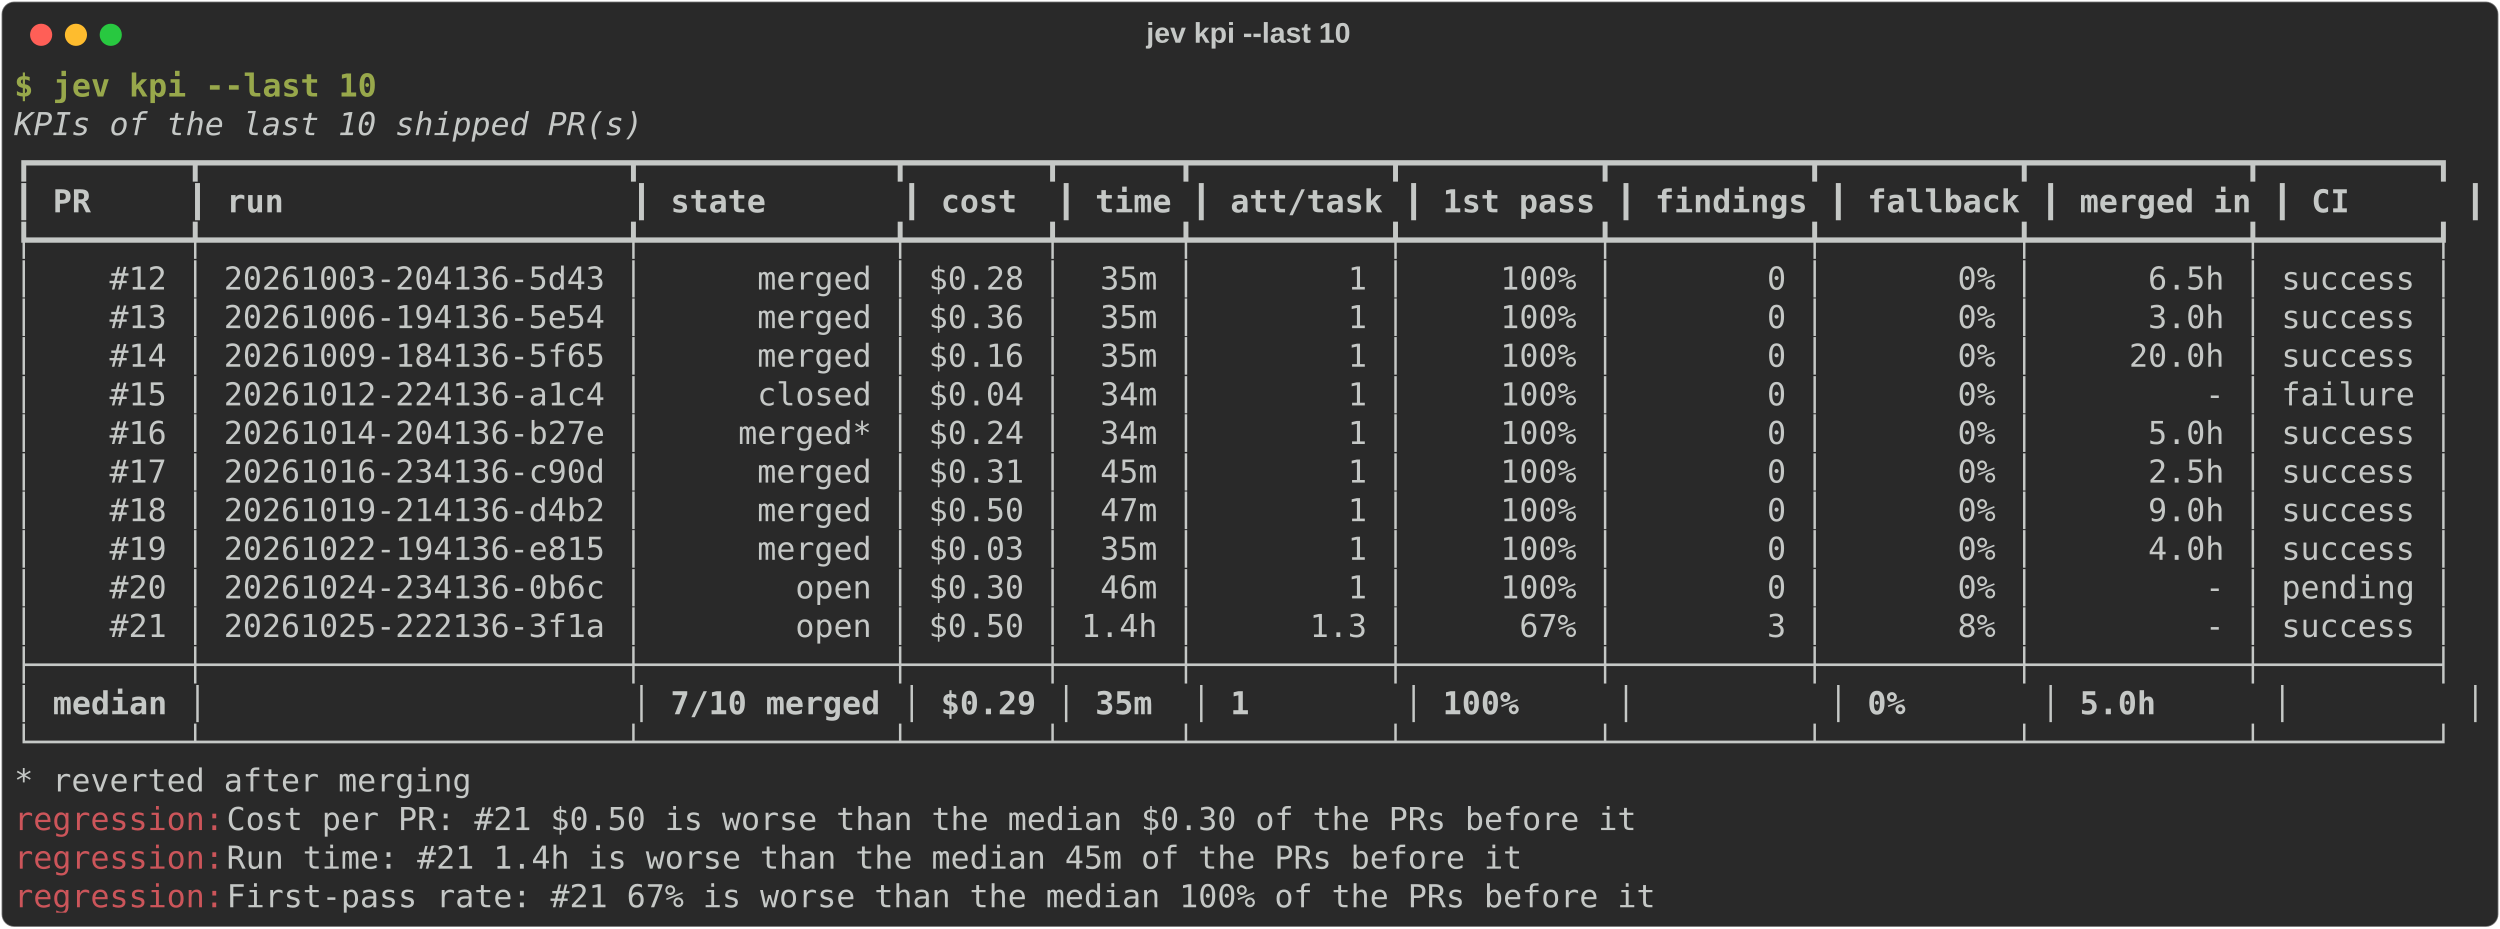
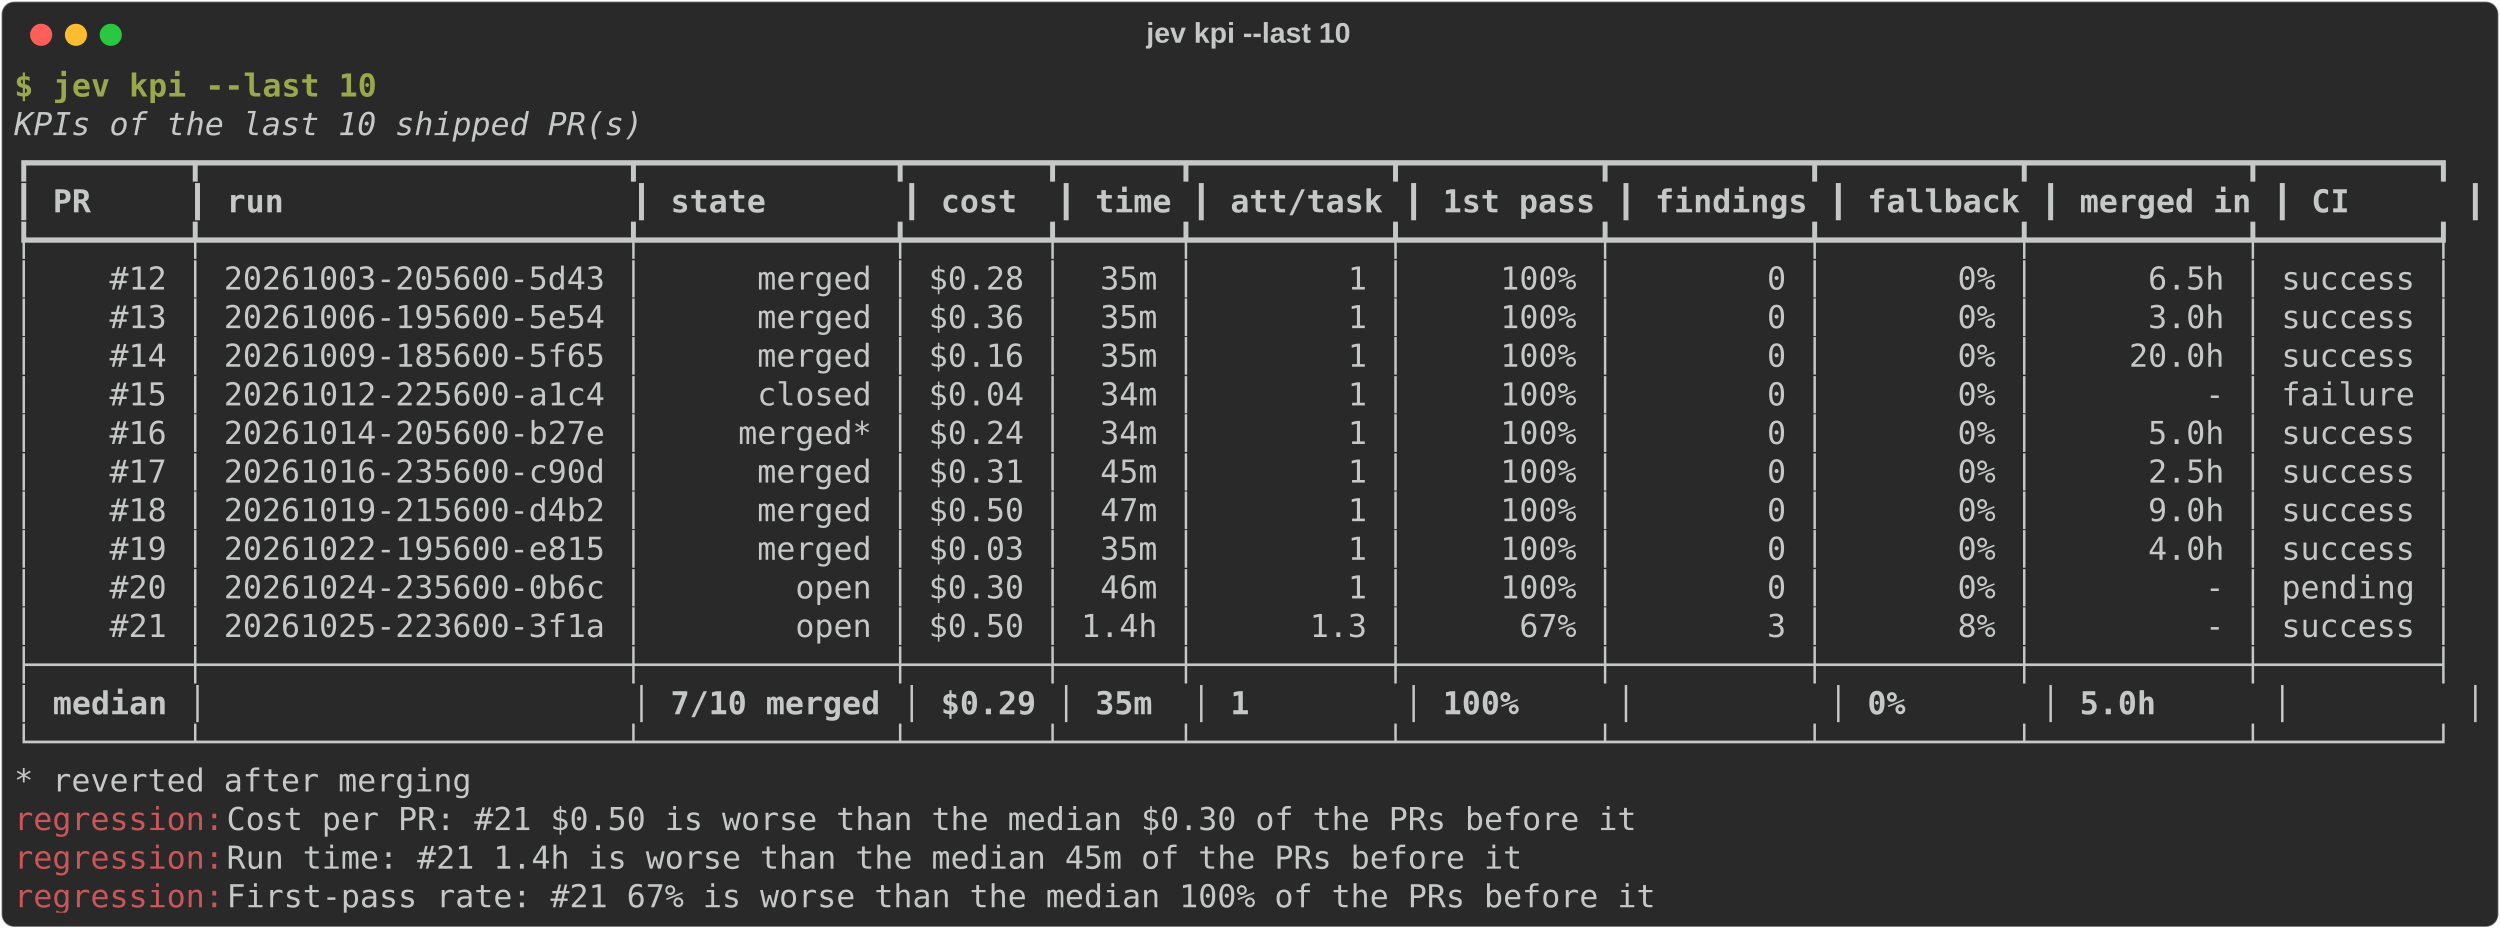
<svg xmlns="http://www.w3.org/2000/svg" class="rich-terminal" viewBox="0 0 1580 586.8">
  <style>

    @font-face {
        font-family: "Fira Code";
        src: local("FiraCode-Regular"),
                url("https://cdnjs.cloudflare.com/ajax/libs/firacode/6.2.0/woff2/FiraCode-Regular.woff2") format("woff2"),
                url("https://cdnjs.cloudflare.com/ajax/libs/firacode/6.2.0/woff/FiraCode-Regular.woff") format("woff");
        font-style: normal;
        font-weight: 400;
    }
    @font-face {
        font-family: "Fira Code";
        src: local("FiraCode-Bold"),
                url("https://cdnjs.cloudflare.com/ajax/libs/firacode/6.2.0/woff2/FiraCode-Bold.woff2") format("woff2"),
                url("https://cdnjs.cloudflare.com/ajax/libs/firacode/6.2.0/woff/FiraCode-Bold.woff") format("woff");
        font-style: bold;
        font-weight: 700;
    }

-     .terminal-82202858-matrix {
+     .terminal-1748259020-matrix {
        font-family: Fira Code, monospace;
        font-size: 20px;
        line-height: 24.4px;
        font-variant-east-asian: full-width;
    }

-     .terminal-82202858-title {
+     .terminal-1748259020-title {
        font-size: 18px;
        font-weight: bold;
        font-family: arial;
    }

-     .terminal-82202858-r1 { fill: #98a84b;font-weight: bold }
- .terminal-82202858-r2 { fill: #c5c8c6 }
- .terminal-82202858-r3 { fill: #c5c8c6;font-style: italic; }
- .terminal-82202858-r4 { fill: #c5c8c6;font-weight: bold }
- .terminal-82202858-r5 { fill: #cc555a }
+     .terminal-1748259020-r1 { fill: #98a84b;font-weight: bold }
+ .terminal-1748259020-r2 { fill: #c5c8c6 }
+ .terminal-1748259020-r3 { fill: #c5c8c6;font-style: italic; }
+ .terminal-1748259020-r4 { fill: #c5c8c6;font-weight: bold }
+ .terminal-1748259020-r5 { fill: #cc555a }
    </style>
  <defs>
-     <clipPath id="terminal-82202858-clip-terminal">
+     <clipPath id="terminal-1748259020-clip-terminal">
      <rect x="0" y="0" width="1560.6" height="535.8" />
    </clipPath>
-     <clipPath id="terminal-82202858-line-0">
+     <clipPath id="terminal-1748259020-line-0">
      <rect x="0" y="1.5" width="1561.6" height="24.65" />
    </clipPath>
-     <clipPath id="terminal-82202858-line-1">
+     <clipPath id="terminal-1748259020-line-1">
      <rect x="0" y="25.9" width="1561.6" height="24.65" />
    </clipPath>
-     <clipPath id="terminal-82202858-line-2">
+     <clipPath id="terminal-1748259020-line-2">
      <rect x="0" y="50.3" width="1561.6" height="24.65" />
    </clipPath>
-     <clipPath id="terminal-82202858-line-3">
+     <clipPath id="terminal-1748259020-line-3">
      <rect x="0" y="74.7" width="1561.6" height="24.65" />
    </clipPath>
-     <clipPath id="terminal-82202858-line-4">
+     <clipPath id="terminal-1748259020-line-4">
      <rect x="0" y="99.1" width="1561.6" height="24.65" />
    </clipPath>
-     <clipPath id="terminal-82202858-line-5">
+     <clipPath id="terminal-1748259020-line-5">
      <rect x="0" y="123.5" width="1561.6" height="24.65" />
    </clipPath>
-     <clipPath id="terminal-82202858-line-6">
+     <clipPath id="terminal-1748259020-line-6">
      <rect x="0" y="147.9" width="1561.6" height="24.65" />
    </clipPath>
-     <clipPath id="terminal-82202858-line-7">
+     <clipPath id="terminal-1748259020-line-7">
      <rect x="0" y="172.3" width="1561.6" height="24.65" />
    </clipPath>
-     <clipPath id="terminal-82202858-line-8">
+     <clipPath id="terminal-1748259020-line-8">
      <rect x="0" y="196.7" width="1561.6" height="24.65" />
    </clipPath>
-     <clipPath id="terminal-82202858-line-9">
+     <clipPath id="terminal-1748259020-line-9">
      <rect x="0" y="221.1" width="1561.6" height="24.65" />
    </clipPath>
-     <clipPath id="terminal-82202858-line-10">
+     <clipPath id="terminal-1748259020-line-10">
      <rect x="0" y="245.5" width="1561.6" height="24.65" />
    </clipPath>
-     <clipPath id="terminal-82202858-line-11">
+     <clipPath id="terminal-1748259020-line-11">
      <rect x="0" y="269.9" width="1561.6" height="24.65" />
    </clipPath>
-     <clipPath id="terminal-82202858-line-12">
+     <clipPath id="terminal-1748259020-line-12">
      <rect x="0" y="294.3" width="1561.6" height="24.65" />
    </clipPath>
-     <clipPath id="terminal-82202858-line-13">
+     <clipPath id="terminal-1748259020-line-13">
      <rect x="0" y="318.7" width="1561.6" height="24.65" />
    </clipPath>
-     <clipPath id="terminal-82202858-line-14">
+     <clipPath id="terminal-1748259020-line-14">
      <rect x="0" y="343.1" width="1561.6" height="24.65" />
    </clipPath>
-     <clipPath id="terminal-82202858-line-15">
+     <clipPath id="terminal-1748259020-line-15">
      <rect x="0" y="367.5" width="1561.6" height="24.65" />
    </clipPath>
-     <clipPath id="terminal-82202858-line-16">
+     <clipPath id="terminal-1748259020-line-16">
      <rect x="0" y="391.9" width="1561.6" height="24.65" />
    </clipPath>
-     <clipPath id="terminal-82202858-line-17">
+     <clipPath id="terminal-1748259020-line-17">
      <rect x="0" y="416.3" width="1561.6" height="24.65" />
    </clipPath>
-     <clipPath id="terminal-82202858-line-18">
+     <clipPath id="terminal-1748259020-line-18">
      <rect x="0" y="440.7" width="1561.6" height="24.65" />
    </clipPath>
-     <clipPath id="terminal-82202858-line-19">
+     <clipPath id="terminal-1748259020-line-19">
      <rect x="0" y="465.1" width="1561.6" height="24.65" />
    </clipPath>
-     <clipPath id="terminal-82202858-line-20">
+     <clipPath id="terminal-1748259020-line-20">
      <rect x="0" y="489.5" width="1561.6" height="24.65" />
    </clipPath>
  </defs>
  <rect fill="#292929" stroke="rgba(255,255,255,0.35)" stroke-width="1" x="1" y="1" width="1578" height="584.8" rx="8" />
-   <text class="terminal-82202858-title" fill="#c5c8c6" text-anchor="middle" x="789" y="27">jev kpi --last 10</text>
+   <text class="terminal-1748259020-title" fill="#c5c8c6" text-anchor="middle" x="789" y="27">jev kpi --last 10</text>
  <g transform="translate(26,22)">
    <circle cx="0" cy="0" r="7" fill="#ff5f57" />
    <circle cx="22" cy="0" r="7" fill="#febc2e" />
    <circle cx="44" cy="0" r="7" fill="#28c840" />
  </g>
-   <g transform="translate(9, 41)" clip-path="url(#terminal-82202858-clip-terminal)">
-     <g class="terminal-82202858-matrix">
-       <text class="terminal-82202858-r1" x="0" y="20" textLength="24.4" clip-path="url(#terminal-82202858-line-0)">$ </text>
-       <text class="terminal-82202858-r1" x="24.4" y="20" textLength="207.4" clip-path="url(#terminal-82202858-line-0)">jev kpi --last 10</text>
-       <text class="terminal-82202858-r2" x="1561.6" y="20" textLength="12.2" clip-path="url(#terminal-82202858-line-0)">
- </text>
-       <text class="terminal-82202858-r3" x="0" y="44.4" textLength="1561.6" clip-path="url(#terminal-82202858-line-1)">                                               KPIs of the last 10 shipped PR(s)                                                </text>
-       <text class="terminal-82202858-r2" x="1561.6" y="44.4" textLength="12.2" clip-path="url(#terminal-82202858-line-1)">
- </text>
-       <text class="terminal-82202858-r2" x="0" y="68.8" textLength="1561.6" clip-path="url(#terminal-82202858-line-2)">┏━━━━━━━━┳━━━━━━━━━━━━━━━━━━━━━━┳━━━━━━━━━━━━━┳━━━━━━━┳━━━━━━┳━━━━━━━━━━┳━━━━━━━━━━┳━━━━━━━━━━┳━━━━━━━━━━┳━━━━━━━━━━━┳━━━━━━━━━┓</text>
-       <text class="terminal-82202858-r2" x="1561.6" y="68.8" textLength="12.2" clip-path="url(#terminal-82202858-line-2)">
- </text>
-       <text class="terminal-82202858-r2" x="0" y="93.2" textLength="12.2" clip-path="url(#terminal-82202858-line-3)">┃</text>
-       <text class="terminal-82202858-r4" x="24.4" y="93.2" textLength="73.2" clip-path="url(#terminal-82202858-line-3)">    PR</text>
-       <text class="terminal-82202858-r2" x="109.8" y="93.2" textLength="12.2" clip-path="url(#terminal-82202858-line-3)">┃</text>
-       <text class="terminal-82202858-r4" x="134.2" y="93.2" textLength="244" clip-path="url(#terminal-82202858-line-3)">run                 </text>
-       <text class="terminal-82202858-r2" x="390.4" y="93.2" textLength="12.2" clip-path="url(#terminal-82202858-line-3)">┃</text>
-       <text class="terminal-82202858-r4" x="414.8" y="93.2" textLength="134.2" clip-path="url(#terminal-82202858-line-3)">      state</text>
-       <text class="terminal-82202858-r2" x="561.2" y="93.2" textLength="12.2" clip-path="url(#terminal-82202858-line-3)">┃</text>
-       <text class="terminal-82202858-r4" x="585.6" y="93.2" textLength="61" clip-path="url(#terminal-82202858-line-3)"> cost</text>
-       <text class="terminal-82202858-r2" x="658.8" y="93.2" textLength="12.2" clip-path="url(#terminal-82202858-line-3)">┃</text>
-       <text class="terminal-82202858-r4" x="683.2" y="93.2" textLength="48.8" clip-path="url(#terminal-82202858-line-3)">time</text>
-       <text class="terminal-82202858-r2" x="744.2" y="93.2" textLength="12.2" clip-path="url(#terminal-82202858-line-3)">┃</text>
-       <text class="terminal-82202858-r4" x="768.6" y="93.2" textLength="97.6" clip-path="url(#terminal-82202858-line-3)">att/task</text>
-       <text class="terminal-82202858-r2" x="878.4" y="93.2" textLength="12.2" clip-path="url(#terminal-82202858-line-3)">┃</text>
-       <text class="terminal-82202858-r4" x="902.8" y="93.2" textLength="97.6" clip-path="url(#terminal-82202858-line-3)">1st pass</text>
-       <text class="terminal-82202858-r2" x="1012.6" y="93.2" textLength="12.2" clip-path="url(#terminal-82202858-line-3)">┃</text>
-       <text class="terminal-82202858-r4" x="1037" y="93.2" textLength="97.6" clip-path="url(#terminal-82202858-line-3)">findings</text>
-       <text class="terminal-82202858-r2" x="1146.8" y="93.2" textLength="12.2" clip-path="url(#terminal-82202858-line-3)">┃</text>
-       <text class="terminal-82202858-r4" x="1171.2" y="93.2" textLength="97.6" clip-path="url(#terminal-82202858-line-3)">fallback</text>
-       <text class="terminal-82202858-r2" x="1281" y="93.2" textLength="12.2" clip-path="url(#terminal-82202858-line-3)">┃</text>
-       <text class="terminal-82202858-r4" x="1305.4" y="93.2" textLength="109.8" clip-path="url(#terminal-82202858-line-3)">merged in</text>
-       <text class="terminal-82202858-r2" x="1427.4" y="93.2" textLength="12.2" clip-path="url(#terminal-82202858-line-3)">┃</text>
-       <text class="terminal-82202858-r4" x="1451.8" y="93.2" textLength="85.4" clip-path="url(#terminal-82202858-line-3)">     CI</text>
-       <text class="terminal-82202858-r2" x="1549.4" y="93.2" textLength="12.2" clip-path="url(#terminal-82202858-line-3)">┃</text>
-       <text class="terminal-82202858-r2" x="1561.6" y="93.2" textLength="12.2" clip-path="url(#terminal-82202858-line-3)">
- </text>
-       <text class="terminal-82202858-r2" x="0" y="117.6" textLength="1561.6" clip-path="url(#terminal-82202858-line-4)">┡━━━━━━━━╇━━━━━━━━━━━━━━━━━━━━━━╇━━━━━━━━━━━━━╇━━━━━━━╇━━━━━━╇━━━━━━━━━━╇━━━━━━━━━━╇━━━━━━━━━━╇━━━━━━━━━━╇━━━━━━━━━━━╇━━━━━━━━━┩</text>
-       <text class="terminal-82202858-r2" x="1561.6" y="117.6" textLength="12.2" clip-path="url(#terminal-82202858-line-4)">
- </text>
-       <text class="terminal-82202858-r2" x="0" y="142" textLength="1561.6" clip-path="url(#terminal-82202858-line-5)">│    #12 │ 20261003-204136-5d43 │      merged │ $0.28 │  35m │        1 │     100% │        0 │       0% │      6.5h │ success │</text>
-       <text class="terminal-82202858-r2" x="1561.6" y="142" textLength="12.2" clip-path="url(#terminal-82202858-line-5)">
- </text>
-       <text class="terminal-82202858-r2" x="0" y="166.4" textLength="1561.6" clip-path="url(#terminal-82202858-line-6)">│    #13 │ 20261006-194136-5e54 │      merged │ $0.36 │  35m │        1 │     100% │        0 │       0% │      3.0h │ success │</text>
-       <text class="terminal-82202858-r2" x="1561.6" y="166.4" textLength="12.2" clip-path="url(#terminal-82202858-line-6)">
- </text>
-       <text class="terminal-82202858-r2" x="0" y="190.8" textLength="1561.6" clip-path="url(#terminal-82202858-line-7)">│    #14 │ 20261009-184136-5f65 │      merged │ $0.16 │  35m │        1 │     100% │        0 │       0% │     20.0h │ success │</text>
-       <text class="terminal-82202858-r2" x="1561.6" y="190.8" textLength="12.2" clip-path="url(#terminal-82202858-line-7)">
- </text>
-       <text class="terminal-82202858-r2" x="0" y="215.2" textLength="1561.6" clip-path="url(#terminal-82202858-line-8)">│    #15 │ 20261012-224136-a1c4 │      closed │ $0.04 │  34m │        1 │     100% │        0 │       0% │         - │ failure │</text>
-       <text class="terminal-82202858-r2" x="1561.6" y="215.2" textLength="12.2" clip-path="url(#terminal-82202858-line-8)">
- </text>
-       <text class="terminal-82202858-r2" x="0" y="239.6" textLength="1561.6" clip-path="url(#terminal-82202858-line-9)">│    #16 │ 20261014-204136-b27e │     merged* │ $0.24 │  34m │        1 │     100% │        0 │       0% │      5.0h │ success │</text>
-       <text class="terminal-82202858-r2" x="1561.6" y="239.6" textLength="12.2" clip-path="url(#terminal-82202858-line-9)">
- </text>
-       <text class="terminal-82202858-r2" x="0" y="264" textLength="1561.6" clip-path="url(#terminal-82202858-line-10)">│    #17 │ 20261016-234136-c90d │      merged │ $0.31 │  45m │        1 │     100% │        0 │       0% │      2.5h │ success │</text>
-       <text class="terminal-82202858-r2" x="1561.6" y="264" textLength="12.2" clip-path="url(#terminal-82202858-line-10)">
- </text>
-       <text class="terminal-82202858-r2" x="0" y="288.4" textLength="1561.6" clip-path="url(#terminal-82202858-line-11)">│    #18 │ 20261019-214136-d4b2 │      merged │ $0.50 │  47m │        1 │     100% │        0 │       0% │      9.0h │ success │</text>
-       <text class="terminal-82202858-r2" x="1561.6" y="288.4" textLength="12.2" clip-path="url(#terminal-82202858-line-11)">
- </text>
-       <text class="terminal-82202858-r2" x="0" y="312.8" textLength="1561.6" clip-path="url(#terminal-82202858-line-12)">│    #19 │ 20261022-194136-e815 │      merged │ $0.03 │  35m │        1 │     100% │        0 │       0% │      4.0h │ success │</text>
-       <text class="terminal-82202858-r2" x="1561.6" y="312.8" textLength="12.2" clip-path="url(#terminal-82202858-line-12)">
- </text>
-       <text class="terminal-82202858-r2" x="0" y="337.2" textLength="1561.6" clip-path="url(#terminal-82202858-line-13)">│    #20 │ 20261024-234136-0b6c │        open │ $0.30 │  46m │        1 │     100% │        0 │       0% │         - │ pending │</text>
-       <text class="terminal-82202858-r2" x="1561.6" y="337.2" textLength="12.2" clip-path="url(#terminal-82202858-line-13)">
- </text>
-       <text class="terminal-82202858-r2" x="0" y="361.6" textLength="1561.6" clip-path="url(#terminal-82202858-line-14)">│    #21 │ 20261025-222136-3f1a │        open │ $0.50 │ 1.4h │      1.3 │      67% │        3 │       8% │         - │ success │</text>
-       <text class="terminal-82202858-r2" x="1561.6" y="361.6" textLength="12.2" clip-path="url(#terminal-82202858-line-14)">
- </text>
-       <text class="terminal-82202858-r2" x="0" y="386" textLength="1561.6" clip-path="url(#terminal-82202858-line-15)">├────────┼──────────────────────┼─────────────┼───────┼──────┼──────────┼──────────┼──────────┼──────────┼───────────┼─────────┤</text>
-       <text class="terminal-82202858-r2" x="1561.6" y="386" textLength="12.2" clip-path="url(#terminal-82202858-line-15)">
- </text>
-       <text class="terminal-82202858-r2" x="0" y="410.4" textLength="12.2" clip-path="url(#terminal-82202858-line-16)">│</text>
-       <text class="terminal-82202858-r4" x="24.4" y="410.4" textLength="73.2" clip-path="url(#terminal-82202858-line-16)">median</text>
-       <text class="terminal-82202858-r2" x="109.8" y="410.4" textLength="12.2" clip-path="url(#terminal-82202858-line-16)">│</text>
-       <text class="terminal-82202858-r2" x="390.4" y="410.4" textLength="12.2" clip-path="url(#terminal-82202858-line-16)">│</text>
-       <text class="terminal-82202858-r4" x="414.8" y="410.4" textLength="134.2" clip-path="url(#terminal-82202858-line-16)">7/10 merged</text>
-       <text class="terminal-82202858-r2" x="561.2" y="410.4" textLength="12.2" clip-path="url(#terminal-82202858-line-16)">│</text>
-       <text class="terminal-82202858-r4" x="585.6" y="410.4" textLength="61" clip-path="url(#terminal-82202858-line-16)">$0.29</text>
-       <text class="terminal-82202858-r2" x="658.8" y="410.4" textLength="12.2" clip-path="url(#terminal-82202858-line-16)">│</text>
-       <text class="terminal-82202858-r4" x="683.2" y="410.4" textLength="48.8" clip-path="url(#terminal-82202858-line-16)"> 35m</text>
-       <text class="terminal-82202858-r2" x="744.2" y="410.4" textLength="12.2" clip-path="url(#terminal-82202858-line-16)">│</text>
-       <text class="terminal-82202858-r4" x="768.6" y="410.4" textLength="97.6" clip-path="url(#terminal-82202858-line-16)">       1</text>
-       <text class="terminal-82202858-r2" x="878.4" y="410.4" textLength="12.2" clip-path="url(#terminal-82202858-line-16)">│</text>
-       <text class="terminal-82202858-r4" x="902.8" y="410.4" textLength="97.6" clip-path="url(#terminal-82202858-line-16)">    100%</text>
-       <text class="terminal-82202858-r2" x="1012.6" y="410.4" textLength="12.2" clip-path="url(#terminal-82202858-line-16)">│</text>
-       <text class="terminal-82202858-r2" x="1146.8" y="410.4" textLength="12.2" clip-path="url(#terminal-82202858-line-16)">│</text>
-       <text class="terminal-82202858-r4" x="1171.2" y="410.4" textLength="97.6" clip-path="url(#terminal-82202858-line-16)">      0%</text>
-       <text class="terminal-82202858-r2" x="1281" y="410.4" textLength="12.2" clip-path="url(#terminal-82202858-line-16)">│</text>
-       <text class="terminal-82202858-r4" x="1305.4" y="410.4" textLength="109.8" clip-path="url(#terminal-82202858-line-16)">     5.0h</text>
-       <text class="terminal-82202858-r2" x="1427.4" y="410.4" textLength="12.2" clip-path="url(#terminal-82202858-line-16)">│</text>
-       <text class="terminal-82202858-r2" x="1549.4" y="410.4" textLength="12.2" clip-path="url(#terminal-82202858-line-16)">│</text>
-       <text class="terminal-82202858-r2" x="1561.6" y="410.4" textLength="12.2" clip-path="url(#terminal-82202858-line-16)">
- </text>
-       <text class="terminal-82202858-r2" x="0" y="434.8" textLength="1561.6" clip-path="url(#terminal-82202858-line-17)">└────────┴──────────────────────┴─────────────┴───────┴──────┴──────────┴──────────┴──────────┴──────────┴───────────┴─────────┘</text>
-       <text class="terminal-82202858-r2" x="1561.6" y="434.8" textLength="12.2" clip-path="url(#terminal-82202858-line-17)">
- </text>
-       <text class="terminal-82202858-r2" x="0" y="459.2" textLength="292.8" clip-path="url(#terminal-82202858-line-18)">* reverted after merging</text>
-       <text class="terminal-82202858-r2" x="1561.6" y="459.2" textLength="12.2" clip-path="url(#terminal-82202858-line-18)">
- </text>
-       <text class="terminal-82202858-r5" x="0" y="483.6" textLength="134.2" clip-path="url(#terminal-82202858-line-19)">regression:</text>
-       <text class="terminal-82202858-r2" x="134.2" y="483.6" textLength="915" clip-path="url(#terminal-82202858-line-19)"> Cost per PR: #21 $0.50 is worse than the median $0.30 of the PRs before it</text>
-       <text class="terminal-82202858-r2" x="1561.6" y="483.6" textLength="12.2" clip-path="url(#terminal-82202858-line-19)">
- </text>
-       <text class="terminal-82202858-r5" x="0" y="508" textLength="134.2" clip-path="url(#terminal-82202858-line-20)">regression:</text>
-       <text class="terminal-82202858-r2" x="134.2" y="508" textLength="841.8" clip-path="url(#terminal-82202858-line-20)"> Run time: #21 1.4h is worse than the median 45m of the PRs before it</text>
-       <text class="terminal-82202858-r2" x="1561.6" y="508" textLength="12.2" clip-path="url(#terminal-82202858-line-20)">
- </text>
-       <text class="terminal-82202858-r5" x="0" y="532.4" textLength="134.2" clip-path="url(#terminal-82202858-line-21)">regression:</text>
-       <text class="terminal-82202858-r2" x="134.2" y="532.4" textLength="927.2" clip-path="url(#terminal-82202858-line-21)"> First-pass rate: #21 67% is worse than the median 100% of the PRs before it</text>
-       <text class="terminal-82202858-r2" x="1561.6" y="532.4" textLength="12.2" clip-path="url(#terminal-82202858-line-21)">
+   <g transform="translate(9, 41)" clip-path="url(#terminal-1748259020-clip-terminal)">
+     <g class="terminal-1748259020-matrix">
+       <text class="terminal-1748259020-r1" x="0" y="20" textLength="24.4" clip-path="url(#terminal-1748259020-line-0)">$ </text>
+       <text class="terminal-1748259020-r1" x="24.4" y="20" textLength="207.4" clip-path="url(#terminal-1748259020-line-0)">jev kpi --last 10</text>
+       <text class="terminal-1748259020-r2" x="1561.6" y="20" textLength="12.2" clip-path="url(#terminal-1748259020-line-0)">
+ </text>
+       <text class="terminal-1748259020-r3" x="0" y="44.4" textLength="1561.6" clip-path="url(#terminal-1748259020-line-1)">                                               KPIs of the last 10 shipped PR(s)                                                </text>
+       <text class="terminal-1748259020-r2" x="1561.6" y="44.4" textLength="12.2" clip-path="url(#terminal-1748259020-line-1)">
+ </text>
+       <text class="terminal-1748259020-r2" x="0" y="68.8" textLength="1561.6" clip-path="url(#terminal-1748259020-line-2)">┏━━━━━━━━┳━━━━━━━━━━━━━━━━━━━━━━┳━━━━━━━━━━━━━┳━━━━━━━┳━━━━━━┳━━━━━━━━━━┳━━━━━━━━━━┳━━━━━━━━━━┳━━━━━━━━━━┳━━━━━━━━━━━┳━━━━━━━━━┓</text>
+       <text class="terminal-1748259020-r2" x="1561.6" y="68.8" textLength="12.2" clip-path="url(#terminal-1748259020-line-2)">
+ </text>
+       <text class="terminal-1748259020-r2" x="0" y="93.2" textLength="12.2" clip-path="url(#terminal-1748259020-line-3)">┃</text>
+       <text class="terminal-1748259020-r4" x="24.4" y="93.2" textLength="73.2" clip-path="url(#terminal-1748259020-line-3)">    PR</text>
+       <text class="terminal-1748259020-r2" x="109.8" y="93.2" textLength="12.2" clip-path="url(#terminal-1748259020-line-3)">┃</text>
+       <text class="terminal-1748259020-r4" x="134.2" y="93.2" textLength="244" clip-path="url(#terminal-1748259020-line-3)">run                 </text>
+       <text class="terminal-1748259020-r2" x="390.4" y="93.2" textLength="12.2" clip-path="url(#terminal-1748259020-line-3)">┃</text>
+       <text class="terminal-1748259020-r4" x="414.8" y="93.2" textLength="134.2" clip-path="url(#terminal-1748259020-line-3)">      state</text>
+       <text class="terminal-1748259020-r2" x="561.2" y="93.2" textLength="12.2" clip-path="url(#terminal-1748259020-line-3)">┃</text>
+       <text class="terminal-1748259020-r4" x="585.6" y="93.2" textLength="61" clip-path="url(#terminal-1748259020-line-3)"> cost</text>
+       <text class="terminal-1748259020-r2" x="658.8" y="93.2" textLength="12.2" clip-path="url(#terminal-1748259020-line-3)">┃</text>
+       <text class="terminal-1748259020-r4" x="683.2" y="93.2" textLength="48.8" clip-path="url(#terminal-1748259020-line-3)">time</text>
+       <text class="terminal-1748259020-r2" x="744.2" y="93.2" textLength="12.2" clip-path="url(#terminal-1748259020-line-3)">┃</text>
+       <text class="terminal-1748259020-r4" x="768.6" y="93.2" textLength="97.6" clip-path="url(#terminal-1748259020-line-3)">att/task</text>
+       <text class="terminal-1748259020-r2" x="878.4" y="93.2" textLength="12.2" clip-path="url(#terminal-1748259020-line-3)">┃</text>
+       <text class="terminal-1748259020-r4" x="902.8" y="93.2" textLength="97.6" clip-path="url(#terminal-1748259020-line-3)">1st pass</text>
+       <text class="terminal-1748259020-r2" x="1012.6" y="93.2" textLength="12.2" clip-path="url(#terminal-1748259020-line-3)">┃</text>
+       <text class="terminal-1748259020-r4" x="1037" y="93.2" textLength="97.6" clip-path="url(#terminal-1748259020-line-3)">findings</text>
+       <text class="terminal-1748259020-r2" x="1146.8" y="93.2" textLength="12.2" clip-path="url(#terminal-1748259020-line-3)">┃</text>
+       <text class="terminal-1748259020-r4" x="1171.2" y="93.2" textLength="97.6" clip-path="url(#terminal-1748259020-line-3)">fallback</text>
+       <text class="terminal-1748259020-r2" x="1281" y="93.2" textLength="12.2" clip-path="url(#terminal-1748259020-line-3)">┃</text>
+       <text class="terminal-1748259020-r4" x="1305.4" y="93.2" textLength="109.8" clip-path="url(#terminal-1748259020-line-3)">merged in</text>
+       <text class="terminal-1748259020-r2" x="1427.4" y="93.2" textLength="12.2" clip-path="url(#terminal-1748259020-line-3)">┃</text>
+       <text class="terminal-1748259020-r4" x="1451.8" y="93.2" textLength="85.4" clip-path="url(#terminal-1748259020-line-3)">     CI</text>
+       <text class="terminal-1748259020-r2" x="1549.4" y="93.2" textLength="12.2" clip-path="url(#terminal-1748259020-line-3)">┃</text>
+       <text class="terminal-1748259020-r2" x="1561.6" y="93.2" textLength="12.2" clip-path="url(#terminal-1748259020-line-3)">
+ </text>
+       <text class="terminal-1748259020-r2" x="0" y="117.6" textLength="1561.6" clip-path="url(#terminal-1748259020-line-4)">┡━━━━━━━━╇━━━━━━━━━━━━━━━━━━━━━━╇━━━━━━━━━━━━━╇━━━━━━━╇━━━━━━╇━━━━━━━━━━╇━━━━━━━━━━╇━━━━━━━━━━╇━━━━━━━━━━╇━━━━━━━━━━━╇━━━━━━━━━┩</text>
+       <text class="terminal-1748259020-r2" x="1561.6" y="117.6" textLength="12.2" clip-path="url(#terminal-1748259020-line-4)">
+ </text>
+       <text class="terminal-1748259020-r2" x="0" y="142" textLength="1561.6" clip-path="url(#terminal-1748259020-line-5)">│    #12 │ 20261003-205600-5d43 │      merged │ $0.28 │  35m │        1 │     100% │        0 │       0% │      6.5h │ success │</text>
+       <text class="terminal-1748259020-r2" x="1561.6" y="142" textLength="12.2" clip-path="url(#terminal-1748259020-line-5)">
+ </text>
+       <text class="terminal-1748259020-r2" x="0" y="166.4" textLength="1561.6" clip-path="url(#terminal-1748259020-line-6)">│    #13 │ 20261006-195600-5e54 │      merged │ $0.36 │  35m │        1 │     100% │        0 │       0% │      3.0h │ success │</text>
+       <text class="terminal-1748259020-r2" x="1561.6" y="166.4" textLength="12.2" clip-path="url(#terminal-1748259020-line-6)">
+ </text>
+       <text class="terminal-1748259020-r2" x="0" y="190.8" textLength="1561.6" clip-path="url(#terminal-1748259020-line-7)">│    #14 │ 20261009-185600-5f65 │      merged │ $0.16 │  35m │        1 │     100% │        0 │       0% │     20.0h │ success │</text>
+       <text class="terminal-1748259020-r2" x="1561.6" y="190.8" textLength="12.2" clip-path="url(#terminal-1748259020-line-7)">
+ </text>
+       <text class="terminal-1748259020-r2" x="0" y="215.2" textLength="1561.6" clip-path="url(#terminal-1748259020-line-8)">│    #15 │ 20261012-225600-a1c4 │      closed │ $0.04 │  34m │        1 │     100% │        0 │       0% │         - │ failure │</text>
+       <text class="terminal-1748259020-r2" x="1561.6" y="215.2" textLength="12.2" clip-path="url(#terminal-1748259020-line-8)">
+ </text>
+       <text class="terminal-1748259020-r2" x="0" y="239.6" textLength="1561.6" clip-path="url(#terminal-1748259020-line-9)">│    #16 │ 20261014-205600-b27e │     merged* │ $0.24 │  34m │        1 │     100% │        0 │       0% │      5.0h │ success │</text>
+       <text class="terminal-1748259020-r2" x="1561.6" y="239.6" textLength="12.2" clip-path="url(#terminal-1748259020-line-9)">
+ </text>
+       <text class="terminal-1748259020-r2" x="0" y="264" textLength="1561.6" clip-path="url(#terminal-1748259020-line-10)">│    #17 │ 20261016-235600-c90d │      merged │ $0.31 │  45m │        1 │     100% │        0 │       0% │      2.5h │ success │</text>
+       <text class="terminal-1748259020-r2" x="1561.6" y="264" textLength="12.2" clip-path="url(#terminal-1748259020-line-10)">
+ </text>
+       <text class="terminal-1748259020-r2" x="0" y="288.4" textLength="1561.6" clip-path="url(#terminal-1748259020-line-11)">│    #18 │ 20261019-215600-d4b2 │      merged │ $0.50 │  47m │        1 │     100% │        0 │       0% │      9.0h │ success │</text>
+       <text class="terminal-1748259020-r2" x="1561.6" y="288.4" textLength="12.2" clip-path="url(#terminal-1748259020-line-11)">
+ </text>
+       <text class="terminal-1748259020-r2" x="0" y="312.8" textLength="1561.6" clip-path="url(#terminal-1748259020-line-12)">│    #19 │ 20261022-195600-e815 │      merged │ $0.03 │  35m │        1 │     100% │        0 │       0% │      4.0h │ success │</text>
+       <text class="terminal-1748259020-r2" x="1561.6" y="312.8" textLength="12.2" clip-path="url(#terminal-1748259020-line-12)">
+ </text>
+       <text class="terminal-1748259020-r2" x="0" y="337.2" textLength="1561.6" clip-path="url(#terminal-1748259020-line-13)">│    #20 │ 20261024-235600-0b6c │        open │ $0.30 │  46m │        1 │     100% │        0 │       0% │         - │ pending │</text>
+       <text class="terminal-1748259020-r2" x="1561.6" y="337.2" textLength="12.2" clip-path="url(#terminal-1748259020-line-13)">
+ </text>
+       <text class="terminal-1748259020-r2" x="0" y="361.6" textLength="1561.6" clip-path="url(#terminal-1748259020-line-14)">│    #21 │ 20261025-223600-3f1a │        open │ $0.50 │ 1.4h │      1.3 │      67% │        3 │       8% │         - │ success │</text>
+       <text class="terminal-1748259020-r2" x="1561.6" y="361.6" textLength="12.2" clip-path="url(#terminal-1748259020-line-14)">
+ </text>
+       <text class="terminal-1748259020-r2" x="0" y="386" textLength="1561.6" clip-path="url(#terminal-1748259020-line-15)">├────────┼──────────────────────┼─────────────┼───────┼──────┼──────────┼──────────┼──────────┼──────────┼───────────┼─────────┤</text>
+       <text class="terminal-1748259020-r2" x="1561.6" y="386" textLength="12.2" clip-path="url(#terminal-1748259020-line-15)">
+ </text>
+       <text class="terminal-1748259020-r2" x="0" y="410.4" textLength="12.2" clip-path="url(#terminal-1748259020-line-16)">│</text>
+       <text class="terminal-1748259020-r4" x="24.4" y="410.4" textLength="73.2" clip-path="url(#terminal-1748259020-line-16)">median</text>
+       <text class="terminal-1748259020-r2" x="109.8" y="410.4" textLength="12.2" clip-path="url(#terminal-1748259020-line-16)">│</text>
+       <text class="terminal-1748259020-r2" x="390.4" y="410.4" textLength="12.2" clip-path="url(#terminal-1748259020-line-16)">│</text>
+       <text class="terminal-1748259020-r4" x="414.8" y="410.4" textLength="134.2" clip-path="url(#terminal-1748259020-line-16)">7/10 merged</text>
+       <text class="terminal-1748259020-r2" x="561.2" y="410.4" textLength="12.2" clip-path="url(#terminal-1748259020-line-16)">│</text>
+       <text class="terminal-1748259020-r4" x="585.6" y="410.4" textLength="61" clip-path="url(#terminal-1748259020-line-16)">$0.29</text>
+       <text class="terminal-1748259020-r2" x="658.8" y="410.4" textLength="12.2" clip-path="url(#terminal-1748259020-line-16)">│</text>
+       <text class="terminal-1748259020-r4" x="683.2" y="410.4" textLength="48.8" clip-path="url(#terminal-1748259020-line-16)"> 35m</text>
+       <text class="terminal-1748259020-r2" x="744.2" y="410.4" textLength="12.2" clip-path="url(#terminal-1748259020-line-16)">│</text>
+       <text class="terminal-1748259020-r4" x="768.6" y="410.4" textLength="97.6" clip-path="url(#terminal-1748259020-line-16)">       1</text>
+       <text class="terminal-1748259020-r2" x="878.4" y="410.4" textLength="12.2" clip-path="url(#terminal-1748259020-line-16)">│</text>
+       <text class="terminal-1748259020-r4" x="902.8" y="410.4" textLength="97.6" clip-path="url(#terminal-1748259020-line-16)">    100%</text>
+       <text class="terminal-1748259020-r2" x="1012.6" y="410.4" textLength="12.2" clip-path="url(#terminal-1748259020-line-16)">│</text>
+       <text class="terminal-1748259020-r2" x="1146.8" y="410.4" textLength="12.2" clip-path="url(#terminal-1748259020-line-16)">│</text>
+       <text class="terminal-1748259020-r4" x="1171.2" y="410.4" textLength="97.6" clip-path="url(#terminal-1748259020-line-16)">      0%</text>
+       <text class="terminal-1748259020-r2" x="1281" y="410.4" textLength="12.2" clip-path="url(#terminal-1748259020-line-16)">│</text>
+       <text class="terminal-1748259020-r4" x="1305.4" y="410.4" textLength="109.8" clip-path="url(#terminal-1748259020-line-16)">     5.0h</text>
+       <text class="terminal-1748259020-r2" x="1427.4" y="410.4" textLength="12.2" clip-path="url(#terminal-1748259020-line-16)">│</text>
+       <text class="terminal-1748259020-r2" x="1549.4" y="410.4" textLength="12.2" clip-path="url(#terminal-1748259020-line-16)">│</text>
+       <text class="terminal-1748259020-r2" x="1561.6" y="410.4" textLength="12.2" clip-path="url(#terminal-1748259020-line-16)">
+ </text>
+       <text class="terminal-1748259020-r2" x="0" y="434.8" textLength="1561.6" clip-path="url(#terminal-1748259020-line-17)">└────────┴──────────────────────┴─────────────┴───────┴──────┴──────────┴──────────┴──────────┴──────────┴───────────┴─────────┘</text>
+       <text class="terminal-1748259020-r2" x="1561.6" y="434.8" textLength="12.2" clip-path="url(#terminal-1748259020-line-17)">
+ </text>
+       <text class="terminal-1748259020-r2" x="0" y="459.2" textLength="292.8" clip-path="url(#terminal-1748259020-line-18)">* reverted after merging</text>
+       <text class="terminal-1748259020-r2" x="1561.6" y="459.2" textLength="12.2" clip-path="url(#terminal-1748259020-line-18)">
+ </text>
+       <text class="terminal-1748259020-r5" x="0" y="483.6" textLength="134.2" clip-path="url(#terminal-1748259020-line-19)">regression:</text>
+       <text class="terminal-1748259020-r2" x="134.2" y="483.6" textLength="915" clip-path="url(#terminal-1748259020-line-19)"> Cost per PR: #21 $0.50 is worse than the median $0.30 of the PRs before it</text>
+       <text class="terminal-1748259020-r2" x="1561.6" y="483.6" textLength="12.2" clip-path="url(#terminal-1748259020-line-19)">
+ </text>
+       <text class="terminal-1748259020-r5" x="0" y="508" textLength="134.2" clip-path="url(#terminal-1748259020-line-20)">regression:</text>
+       <text class="terminal-1748259020-r2" x="134.2" y="508" textLength="841.8" clip-path="url(#terminal-1748259020-line-20)"> Run time: #21 1.4h is worse than the median 45m of the PRs before it</text>
+       <text class="terminal-1748259020-r2" x="1561.6" y="508" textLength="12.2" clip-path="url(#terminal-1748259020-line-20)">
+ </text>
+       <text class="terminal-1748259020-r5" x="0" y="532.4" textLength="134.2" clip-path="url(#terminal-1748259020-line-21)">regression:</text>
+       <text class="terminal-1748259020-r2" x="134.2" y="532.4" textLength="927.2" clip-path="url(#terminal-1748259020-line-21)"> First-pass rate: #21 67% is worse than the median 100% of the PRs before it</text>
+       <text class="terminal-1748259020-r2" x="1561.6" y="532.4" textLength="12.2" clip-path="url(#terminal-1748259020-line-21)">
</text>
    </g>
  </g>
</svg>
